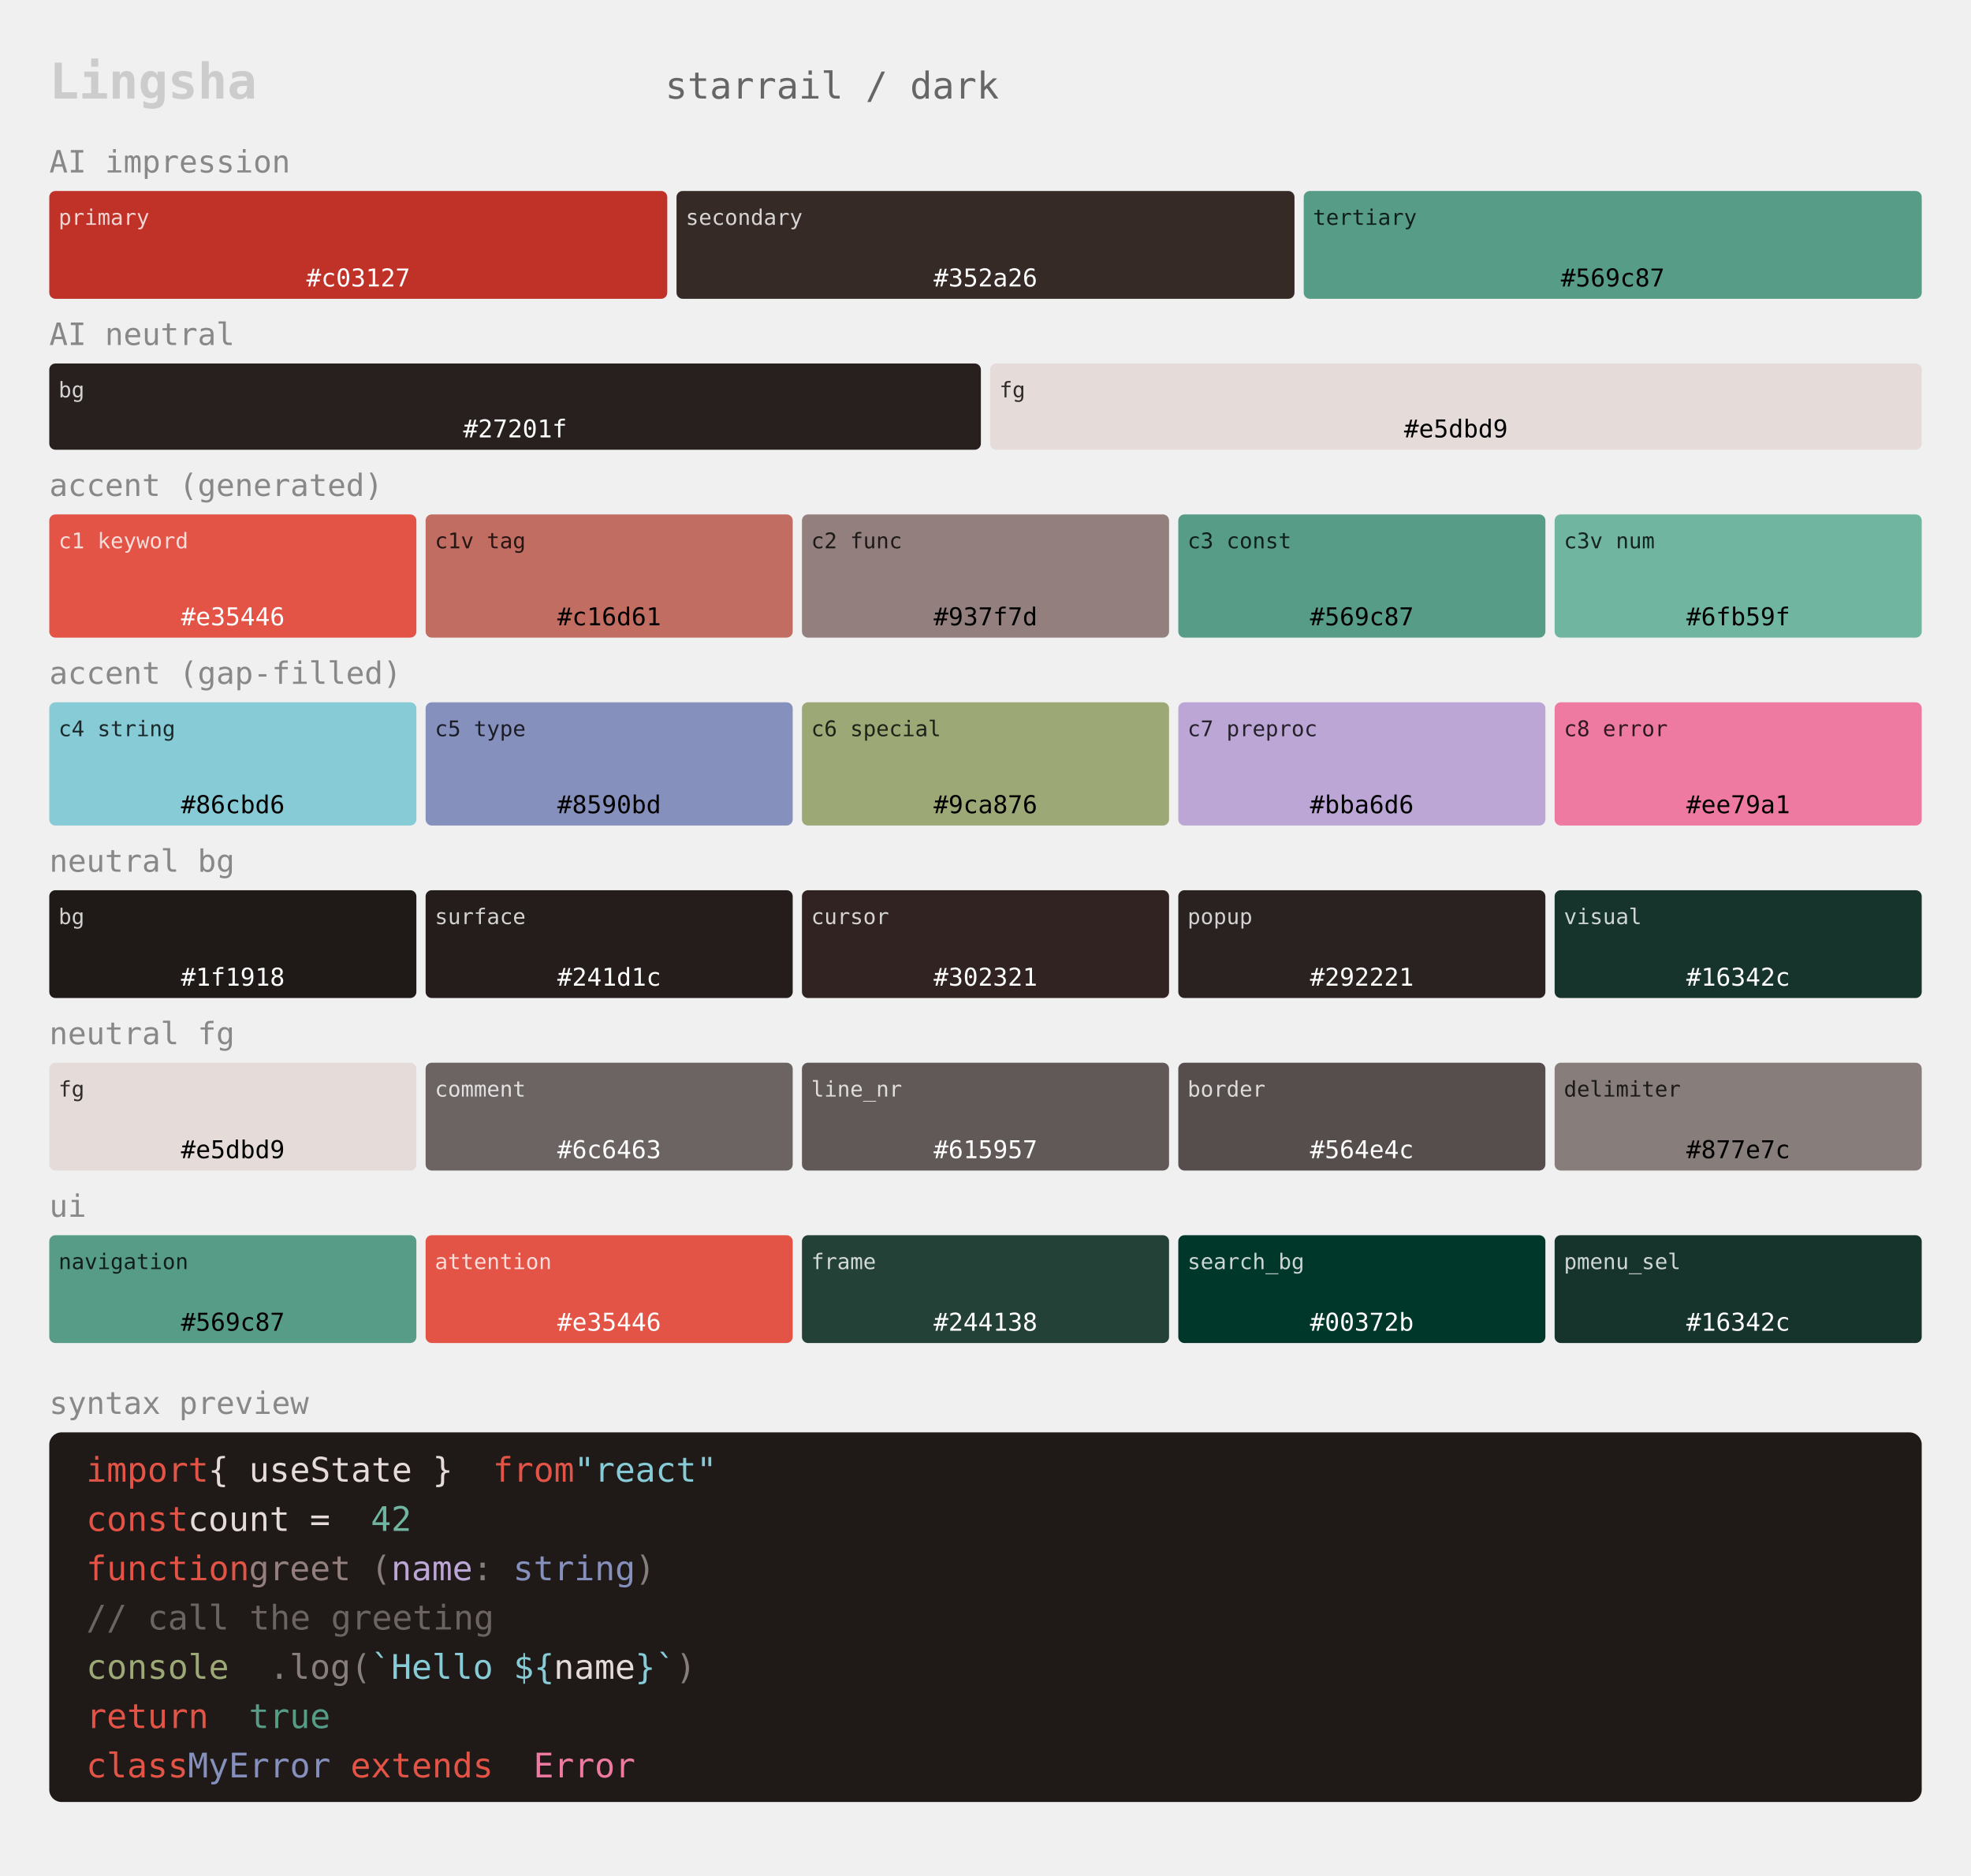
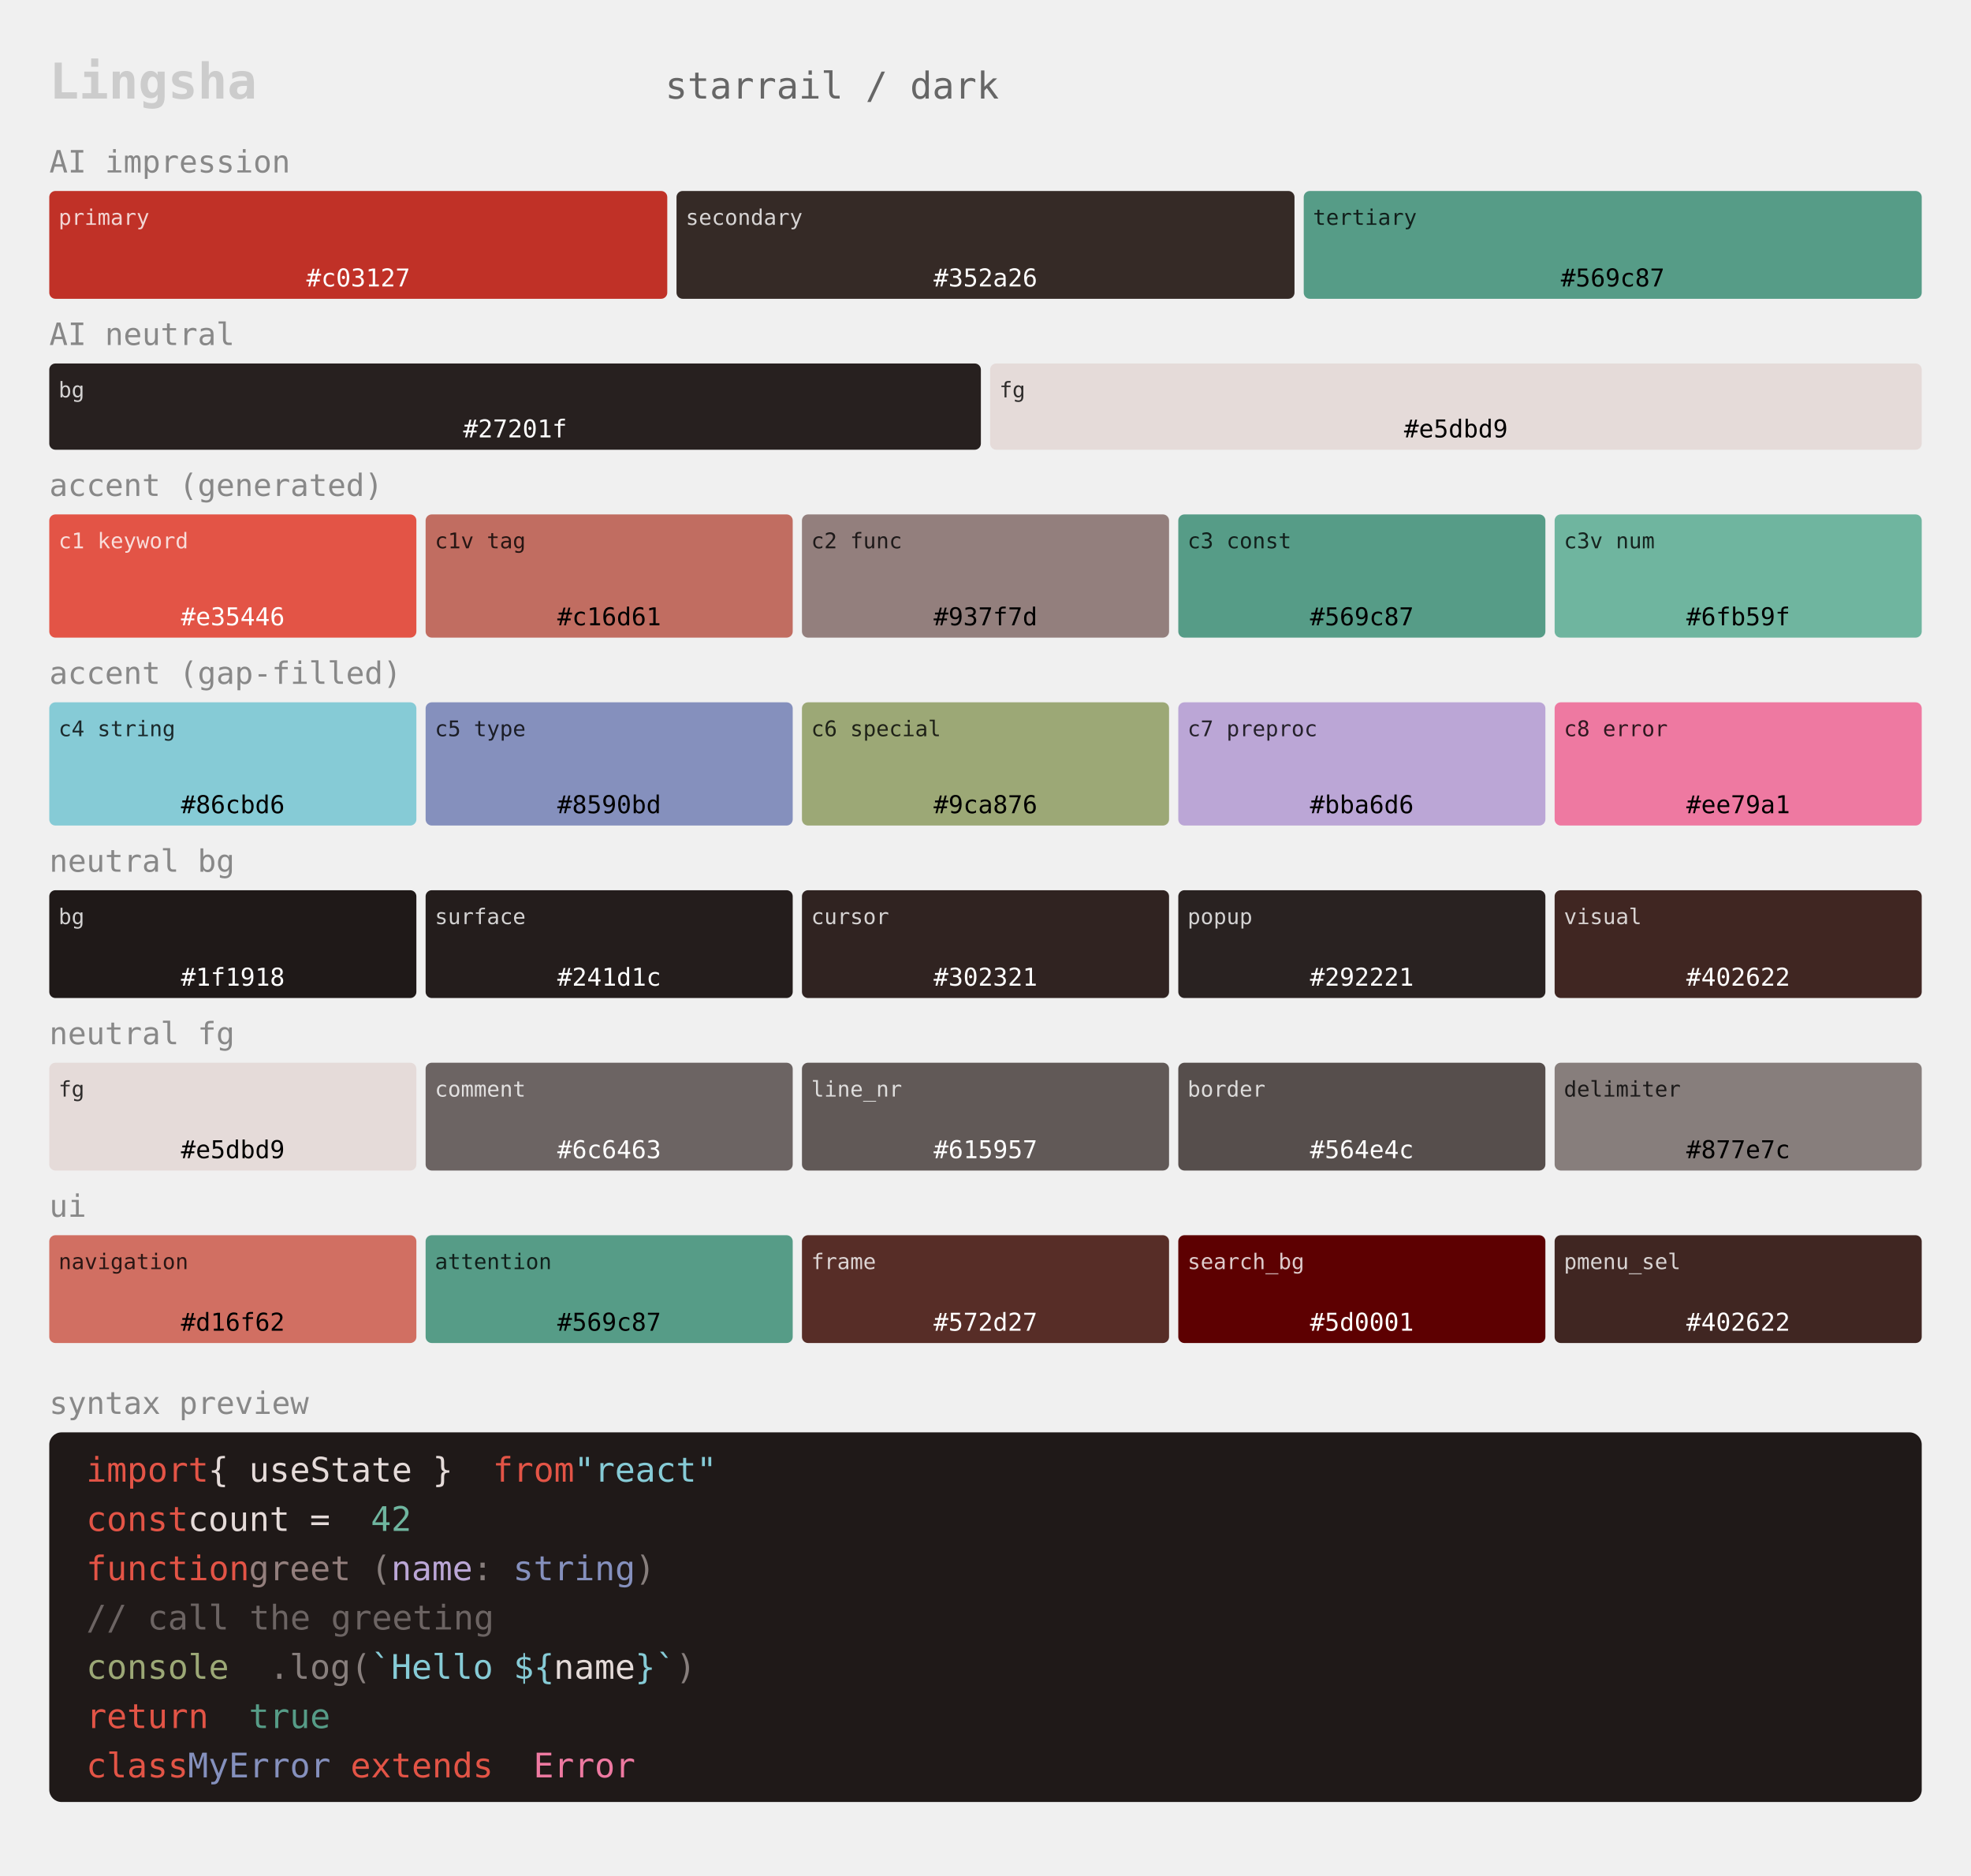
<svg xmlns="http://www.w3.org/2000/svg" width="640" height="609" style="background:#0a0a0a; font-family:ui-monospace,monospace;">
  <text x="16" y="32" fill="#ccc" font-size="16" font-weight="bold">Lingsha</text>
  <text x="216" y="32" fill="#666" font-size="12">starrail / dark</text>
  <text x="16" y="56" fill="#888" font-size="10">AI impression</text>
  <rect x="16" y="62" width="200.667" height="35" fill="#c03127" rx="2" />
  <text x="19" y="73" fill="#ffffff" font-size="7" opacity="0.8">primary</text>
  <text x="116.333" y="93" fill="#ffffff" font-size="8" text-anchor="middle">#c03127</text>
  <rect x="219.667" y="62" width="200.667" height="35" fill="#352a26" rx="2" />
  <text x="222.667" y="73" fill="#ffffff" font-size="7" opacity="0.8">secondary</text>
  <text x="320" y="93" fill="#ffffff" font-size="8" text-anchor="middle">#352a26</text>
  <rect x="423.333" y="62" width="200.667" height="35" fill="#569c87" rx="2" />
  <text x="426.333" y="73" fill="#000000" font-size="7" opacity="0.8">tertiary</text>
  <text x="523.667" y="93" fill="#000000" font-size="8" text-anchor="middle">#569c87</text>
  <text x="16" y="112" fill="#888" font-size="10">AI neutral</text>
  <rect x="16" y="118" width="302.5" height="28" fill="#27201f" rx="2" />
  <text x="19" y="129" fill="#ffffff" font-size="7" opacity="0.8">bg</text>
  <text x="167.25" y="142" fill="#ffffff" font-size="8" text-anchor="middle">#27201f</text>
  <rect x="321.5" y="118" width="302.5" height="28" fill="#e5dbd9" rx="2" />
  <text x="324.5" y="129" fill="#000000" font-size="7" opacity="0.8">fg</text>
  <text x="472.75" y="142" fill="#000000" font-size="8" text-anchor="middle">#e5dbd9</text>
  <text x="16" y="161" fill="#888" font-size="10">accent (generated)</text>
  <rect x="16" y="167" width="119.2" height="40" fill="#e35446" rx="2" />
  <text x="19" y="178" fill="#ffffff" font-size="7" opacity="0.8">c1 keyword</text>
  <text x="75.6" y="203" fill="#ffffff" font-size="8" text-anchor="middle">#e35446</text>
  <rect x="138.2" y="167" width="119.2" height="40" fill="#c16d61" rx="2" />
  <text x="141.2" y="178" fill="#000000" font-size="7" opacity="0.8">c1v tag</text>
  <text x="197.8" y="203" fill="#000000" font-size="8" text-anchor="middle">#c16d61</text>
  <rect x="260.4" y="167" width="119.2" height="40" fill="#937f7d" rx="2" />
  <text x="263.4" y="178" fill="#000000" font-size="7" opacity="0.8">c2 func</text>
  <text x="320" y="203" fill="#000000" font-size="8" text-anchor="middle">#937f7d</text>
  <rect x="382.6" y="167" width="119.2" height="40" fill="#569c87" rx="2" />
  <text x="385.6" y="178" fill="#000000" font-size="7" opacity="0.8">c3 const</text>
  <text x="442.2" y="203" fill="#000000" font-size="8" text-anchor="middle">#569c87</text>
  <rect x="504.8" y="167" width="119.2" height="40" fill="#6fb59f" rx="2" />
  <text x="507.8" y="178" fill="#000000" font-size="7" opacity="0.8">c3v num</text>
  <text x="564.4" y="203" fill="#000000" font-size="8" text-anchor="middle">#6fb59f</text>
  <text x="16" y="222" fill="#888" font-size="10">accent (gap-filled)</text>
  <rect x="16" y="228" width="119.2" height="40" fill="#86cbd6" rx="2" />
  <text x="19" y="239" fill="#000000" font-size="7" opacity="0.8">c4 string</text>
  <text x="75.6" y="264" fill="#000000" font-size="8" text-anchor="middle">#86cbd6</text>
  <rect x="138.2" y="228" width="119.2" height="40" fill="#8590bd" rx="2" />
  <text x="141.2" y="239" fill="#000000" font-size="7" opacity="0.8">c5 type</text>
  <text x="197.8" y="264" fill="#000000" font-size="8" text-anchor="middle">#8590bd</text>
  <rect x="260.4" y="228" width="119.2" height="40" fill="#9ca876" rx="2" />
  <text x="263.4" y="239" fill="#000000" font-size="7" opacity="0.8">c6 special</text>
  <text x="320" y="264" fill="#000000" font-size="8" text-anchor="middle">#9ca876</text>
  <rect x="382.6" y="228" width="119.2" height="40" fill="#bba6d6" rx="2" />
  <text x="385.6" y="239" fill="#000000" font-size="7" opacity="0.8">c7 preproc</text>
  <text x="442.2" y="264" fill="#000000" font-size="8" text-anchor="middle">#bba6d6</text>
  <rect x="504.8" y="228" width="119.2" height="40" fill="#ee79a1" rx="2" />
  <text x="507.8" y="239" fill="#000000" font-size="7" opacity="0.8">c8 error</text>
  <text x="564.4" y="264" fill="#000000" font-size="8" text-anchor="middle">#ee79a1</text>
  <text x="16" y="283" fill="#888" font-size="10">neutral bg</text>
  <rect x="16" y="289" width="119.2" height="35" fill="#1f1918" rx="2" />
  <text x="19" y="300" fill="#ffffff" font-size="7" opacity="0.8">bg</text>
  <text x="75.6" y="320" fill="#ffffff" font-size="8" text-anchor="middle">#1f1918</text>
  <rect x="138.2" y="289" width="119.2" height="35" fill="#241d1c" rx="2" />
  <text x="141.2" y="300" fill="#ffffff" font-size="7" opacity="0.8">surface</text>
  <text x="197.8" y="320" fill="#ffffff" font-size="8" text-anchor="middle">#241d1c</text>
  <rect x="260.4" y="289" width="119.2" height="35" fill="#302321" rx="2" />
  <text x="263.4" y="300" fill="#ffffff" font-size="7" opacity="0.8">cursor</text>
  <text x="320" y="320" fill="#ffffff" font-size="8" text-anchor="middle">#302321</text>
  <rect x="382.6" y="289" width="119.2" height="35" fill="#292221" rx="2" />
  <text x="385.6" y="300" fill="#ffffff" font-size="7" opacity="0.8">popup</text>
  <text x="442.2" y="320" fill="#ffffff" font-size="8" text-anchor="middle">#292221</text>
-   <rect x="504.8" y="289" width="119.2" height="35" fill="#16342c" rx="2" />
+   <rect x="504.8" y="289" width="119.2" height="35" fill="#402622" rx="2" />
  <text x="507.8" y="300" fill="#ffffff" font-size="7" opacity="0.8">visual</text>
-   <text x="564.4" y="320" fill="#ffffff" font-size="8" text-anchor="middle">#16342c</text>
+   <text x="564.4" y="320" fill="#ffffff" font-size="8" text-anchor="middle">#402622</text>
  <text x="16" y="339" fill="#888" font-size="10">neutral fg</text>
  <rect x="16" y="345" width="119.2" height="35" fill="#e5dbd9" rx="2" />
  <text x="19" y="356" fill="#000000" font-size="7" opacity="0.8">fg</text>
  <text x="75.6" y="376" fill="#000000" font-size="8" text-anchor="middle">#e5dbd9</text>
  <rect x="138.2" y="345" width="119.2" height="35" fill="#6c6463" rx="2" />
  <text x="141.2" y="356" fill="#ffffff" font-size="7" opacity="0.8">comment</text>
  <text x="197.8" y="376" fill="#ffffff" font-size="8" text-anchor="middle">#6c6463</text>
  <rect x="260.4" y="345" width="119.2" height="35" fill="#615957" rx="2" />
  <text x="263.4" y="356" fill="#ffffff" font-size="7" opacity="0.8">line_nr</text>
  <text x="320" y="376" fill="#ffffff" font-size="8" text-anchor="middle">#615957</text>
  <rect x="382.6" y="345" width="119.2" height="35" fill="#564e4c" rx="2" />
  <text x="385.6" y="356" fill="#ffffff" font-size="7" opacity="0.8">border</text>
  <text x="442.2" y="376" fill="#ffffff" font-size="8" text-anchor="middle">#564e4c</text>
  <rect x="504.8" y="345" width="119.2" height="35" fill="#877e7c" rx="2" />
  <text x="507.8" y="356" fill="#000000" font-size="7" opacity="0.8">delimiter</text>
  <text x="564.4" y="376" fill="#000000" font-size="8" text-anchor="middle">#877e7c</text>
  <text x="16" y="395" fill="#888" font-size="10">ui</text>
-   <rect x="16" y="401" width="119.2" height="35" fill="#569c87" rx="2" />
+   <rect x="16" y="401" width="119.2" height="35" fill="#d16f62" rx="2" />
  <text x="19" y="412" fill="#000000" font-size="7" opacity="0.8">navigation</text>
-   <text x="75.6" y="432" fill="#000000" font-size="8" text-anchor="middle">#569c87</text>
-   <rect x="138.2" y="401" width="119.2" height="35" fill="#e35446" rx="2" />
-   <text x="141.2" y="412" fill="#ffffff" font-size="7" opacity="0.8">attention</text>
-   <text x="197.8" y="432" fill="#ffffff" font-size="8" text-anchor="middle">#e35446</text>
-   <rect x="260.4" y="401" width="119.2" height="35" fill="#244138" rx="2" />
+   <text x="75.6" y="432" fill="#000000" font-size="8" text-anchor="middle">#d16f62</text>
+   <rect x="138.2" y="401" width="119.2" height="35" fill="#569c87" rx="2" />
+   <text x="141.2" y="412" fill="#000000" font-size="7" opacity="0.8">attention</text>
+   <text x="197.8" y="432" fill="#000000" font-size="8" text-anchor="middle">#569c87</text>
+   <rect x="260.4" y="401" width="119.2" height="35" fill="#572d27" rx="2" />
  <text x="263.4" y="412" fill="#ffffff" font-size="7" opacity="0.8">frame</text>
-   <text x="320" y="432" fill="#ffffff" font-size="8" text-anchor="middle">#244138</text>
-   <rect x="382.6" y="401" width="119.2" height="35" fill="#00372b" rx="2" />
+   <text x="320" y="432" fill="#ffffff" font-size="8" text-anchor="middle">#572d27</text>
+   <rect x="382.6" y="401" width="119.2" height="35" fill="#5d0001" rx="2" />
  <text x="385.6" y="412" fill="#ffffff" font-size="7" opacity="0.8">search_bg</text>
-   <text x="442.2" y="432" fill="#ffffff" font-size="8" text-anchor="middle">#00372b</text>
-   <rect x="504.8" y="401" width="119.2" height="35" fill="#16342c" rx="2" />
+   <text x="442.2" y="432" fill="#ffffff" font-size="8" text-anchor="middle">#5d0001</text>
+   <rect x="504.8" y="401" width="119.2" height="35" fill="#402622" rx="2" />
  <text x="507.8" y="412" fill="#ffffff" font-size="7" opacity="0.8">pmenu_sel</text>
-   <text x="564.4" y="432" fill="#ffffff" font-size="8" text-anchor="middle">#16342c</text>
+   <text x="564.4" y="432" fill="#ffffff" font-size="8" text-anchor="middle">#402622</text>
  <text x="16" y="459" fill="#888" font-size="10">syntax preview</text>
  <rect x="16" y="465" width="608" height="120" fill="#1f1918" rx="4" />
  <text x="28" y="481" fill="#e35446" font-size="11" font-family="monospace">import</text>
  <text x="67.6" y="481" fill="#e5dbd9" font-size="11" font-family="monospace"> { useState } </text>
  <text x="160" y="481" fill="#e35446" font-size="11" font-family="monospace">from</text>
  <text x="186.4" y="481" fill="#86cbd6" font-size="11" font-family="monospace"> "react"</text>
  <text x="28" y="497" fill="#e35446" font-size="11" font-family="monospace">const</text>
  <text x="61" y="497" fill="#e5dbd9" font-size="11" font-family="monospace"> count</text>
  <text x="100.6" y="497" fill="#e5dbd9" font-size="11" font-family="monospace"> = </text>
  <text x="120.4" y="497" fill="#6fb59f" font-size="11" font-family="monospace">42</text>
  <text x="28" y="513" fill="#e35446" font-size="11" font-family="monospace">function</text>
  <text x="80.8" y="513" fill="#937f7d" font-size="11" font-family="monospace"> greet</text>
  <text x="120.4" y="513" fill="#877e7c" font-size="11" font-family="monospace">(</text>
  <text x="127" y="513" fill="#bba6d6" font-size="11" font-family="monospace">name</text>
  <text x="153.4" y="513" fill="#877e7c" font-size="11" font-family="monospace">: </text>
  <text x="166.6" y="513" fill="#8590bd" font-size="11" font-family="monospace">string</text>
  <text x="206.2" y="513" fill="#877e7c" font-size="11" font-family="monospace">)</text>
  <text x="28" y="529" fill="#6c6463" font-size="11" font-family="monospace">  // call the greeting</text>
  <text x="28" y="545" fill="#9ca876" font-size="11" font-family="monospace">  console</text>
  <text x="87.4" y="545" fill="#877e7c" font-size="11" font-family="monospace">.log(</text>
  <text x="120.4" y="545" fill="#86cbd6" font-size="11" font-family="monospace">`Hello ${</text>
  <text x="179.8" y="545" fill="#e5dbd9" font-size="11" font-family="monospace">name</text>
  <text x="206.2" y="545" fill="#86cbd6" font-size="11" font-family="monospace">}`</text>
  <text x="219.4" y="545" fill="#877e7c" font-size="11" font-family="monospace">)</text>
  <text x="28" y="561" fill="#e35446" font-size="11" font-family="monospace">  return</text>
  <text x="80.8" y="561" fill="#569c87" font-size="11" font-family="monospace"> true</text>
  <text x="28" y="577" fill="#e35446" font-size="11" font-family="monospace">class</text>
  <text x="61" y="577" fill="#8590bd" font-size="11" font-family="monospace"> MyError</text>
  <text x="113.8" y="577" fill="#e35446" font-size="11" font-family="monospace"> extends </text>
  <text x="173.2" y="577" fill="#ee79a1" font-size="11" font-family="monospace">Error</text>
</svg>
